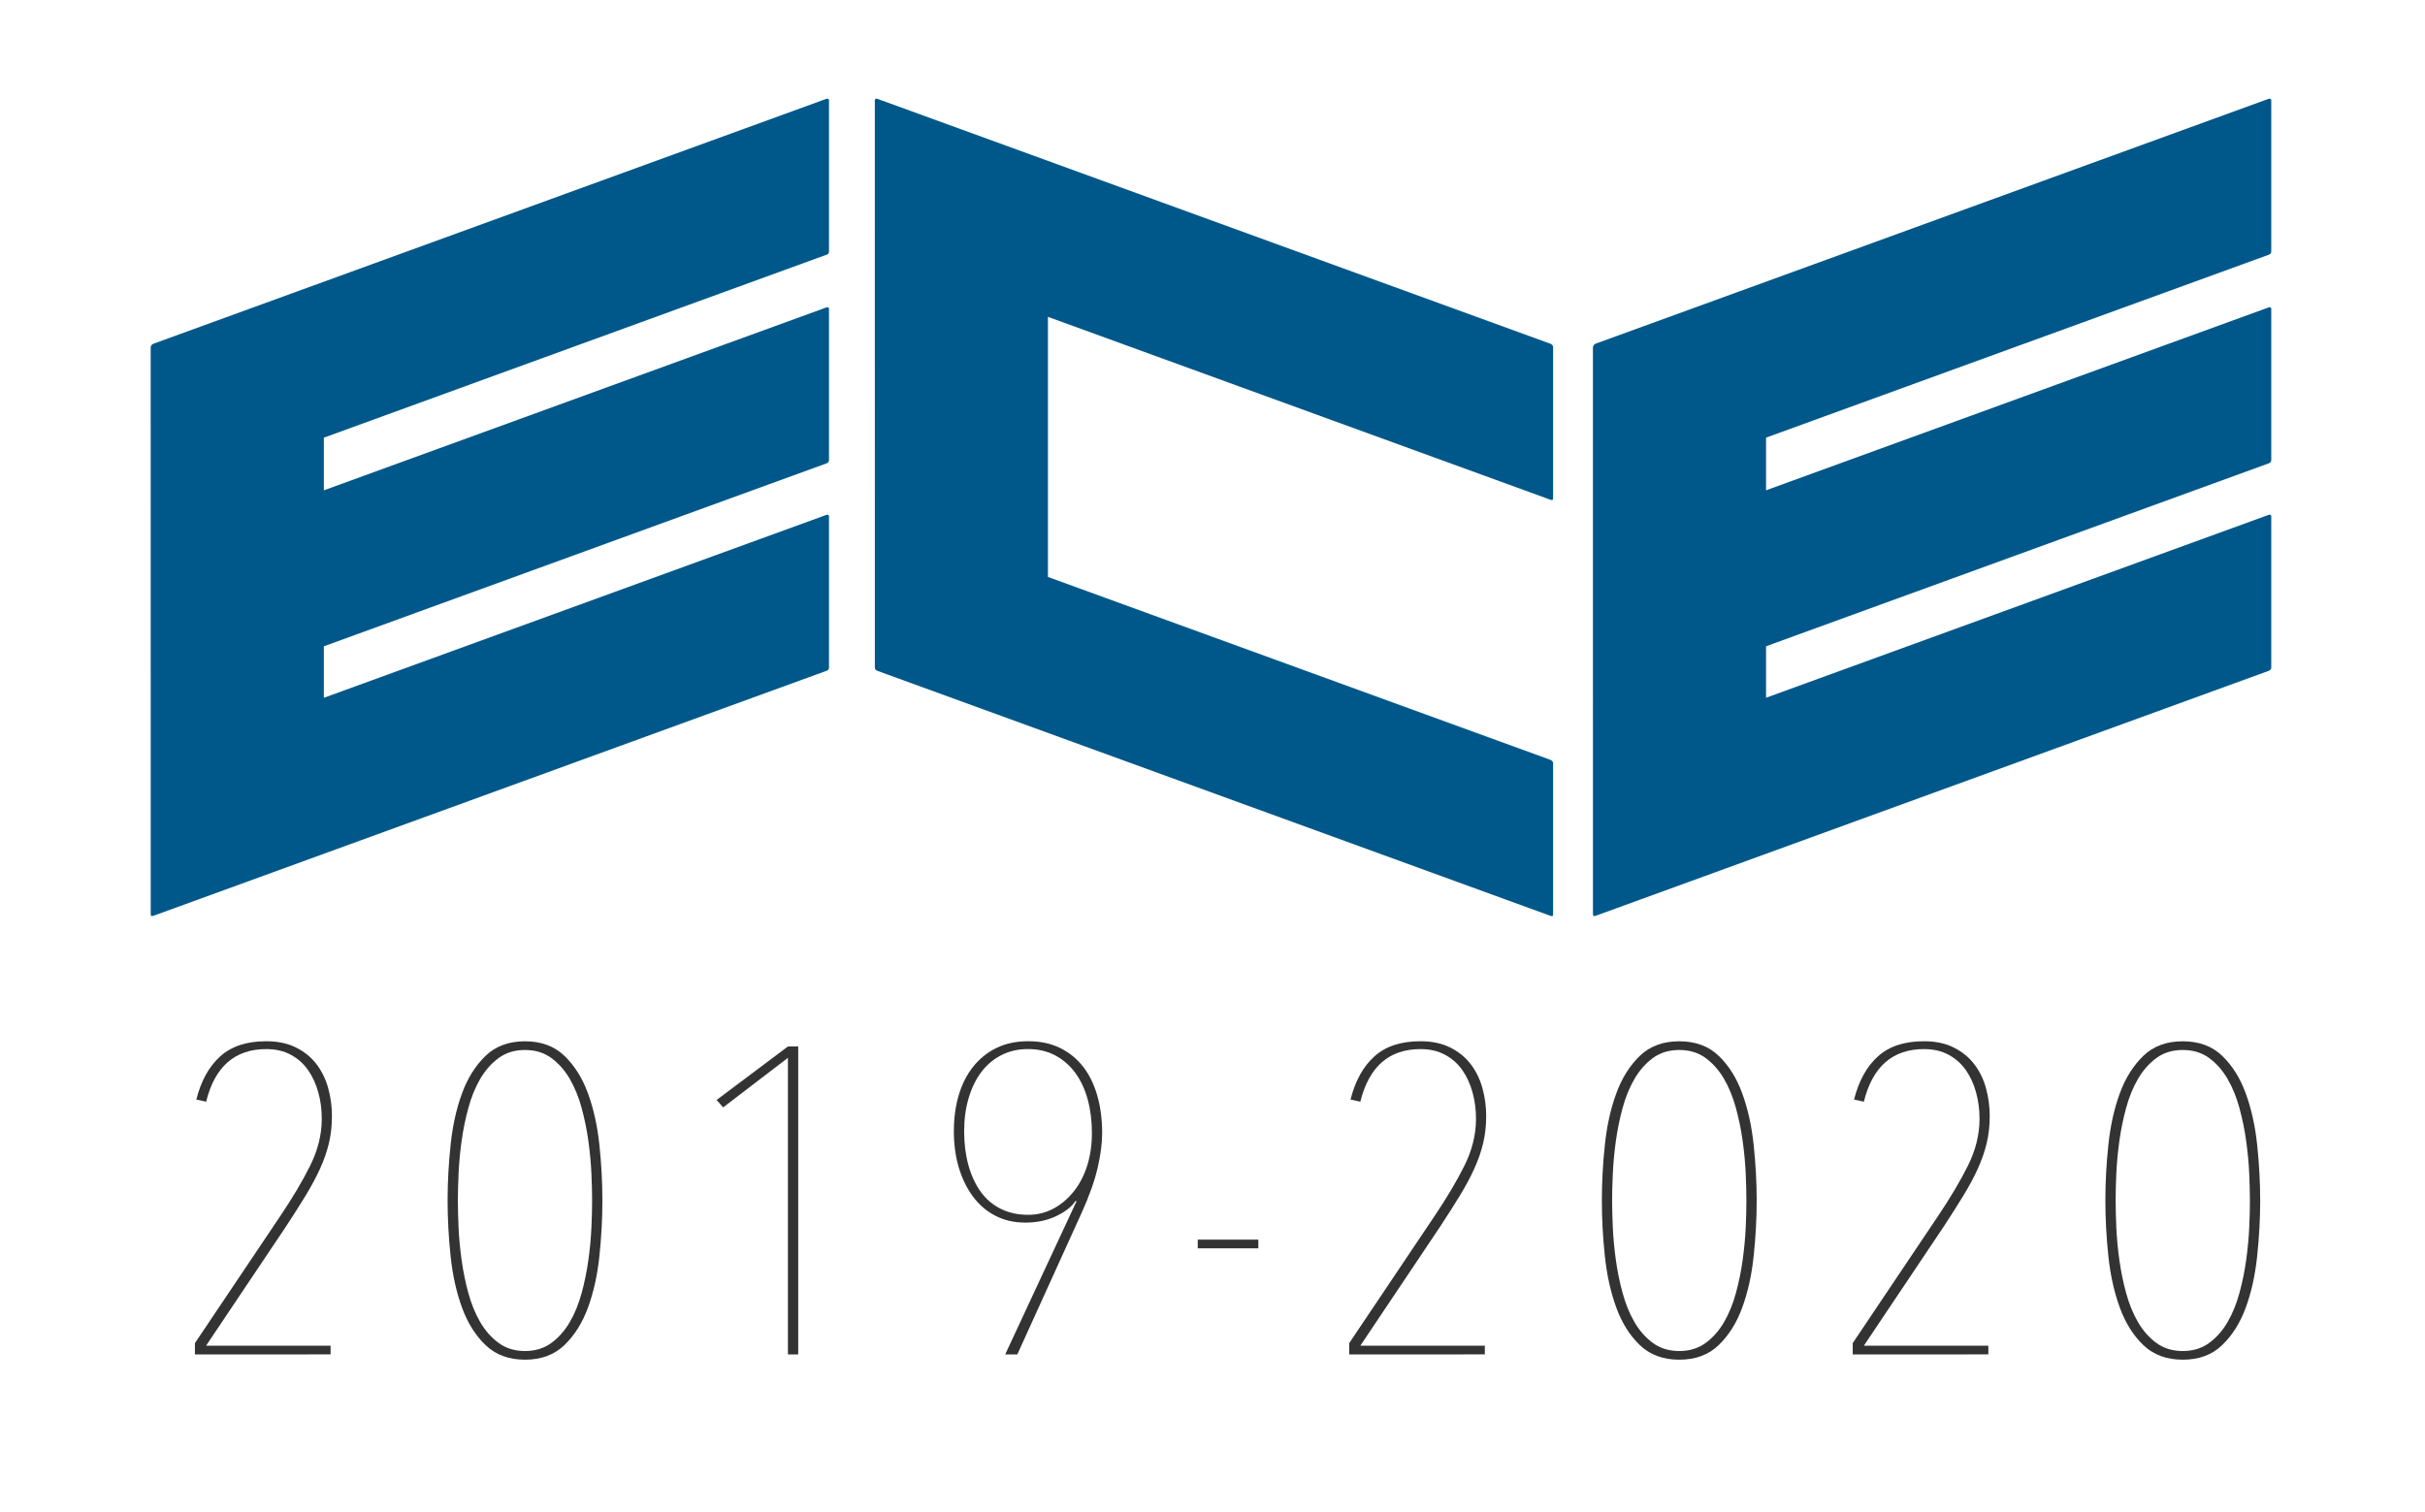
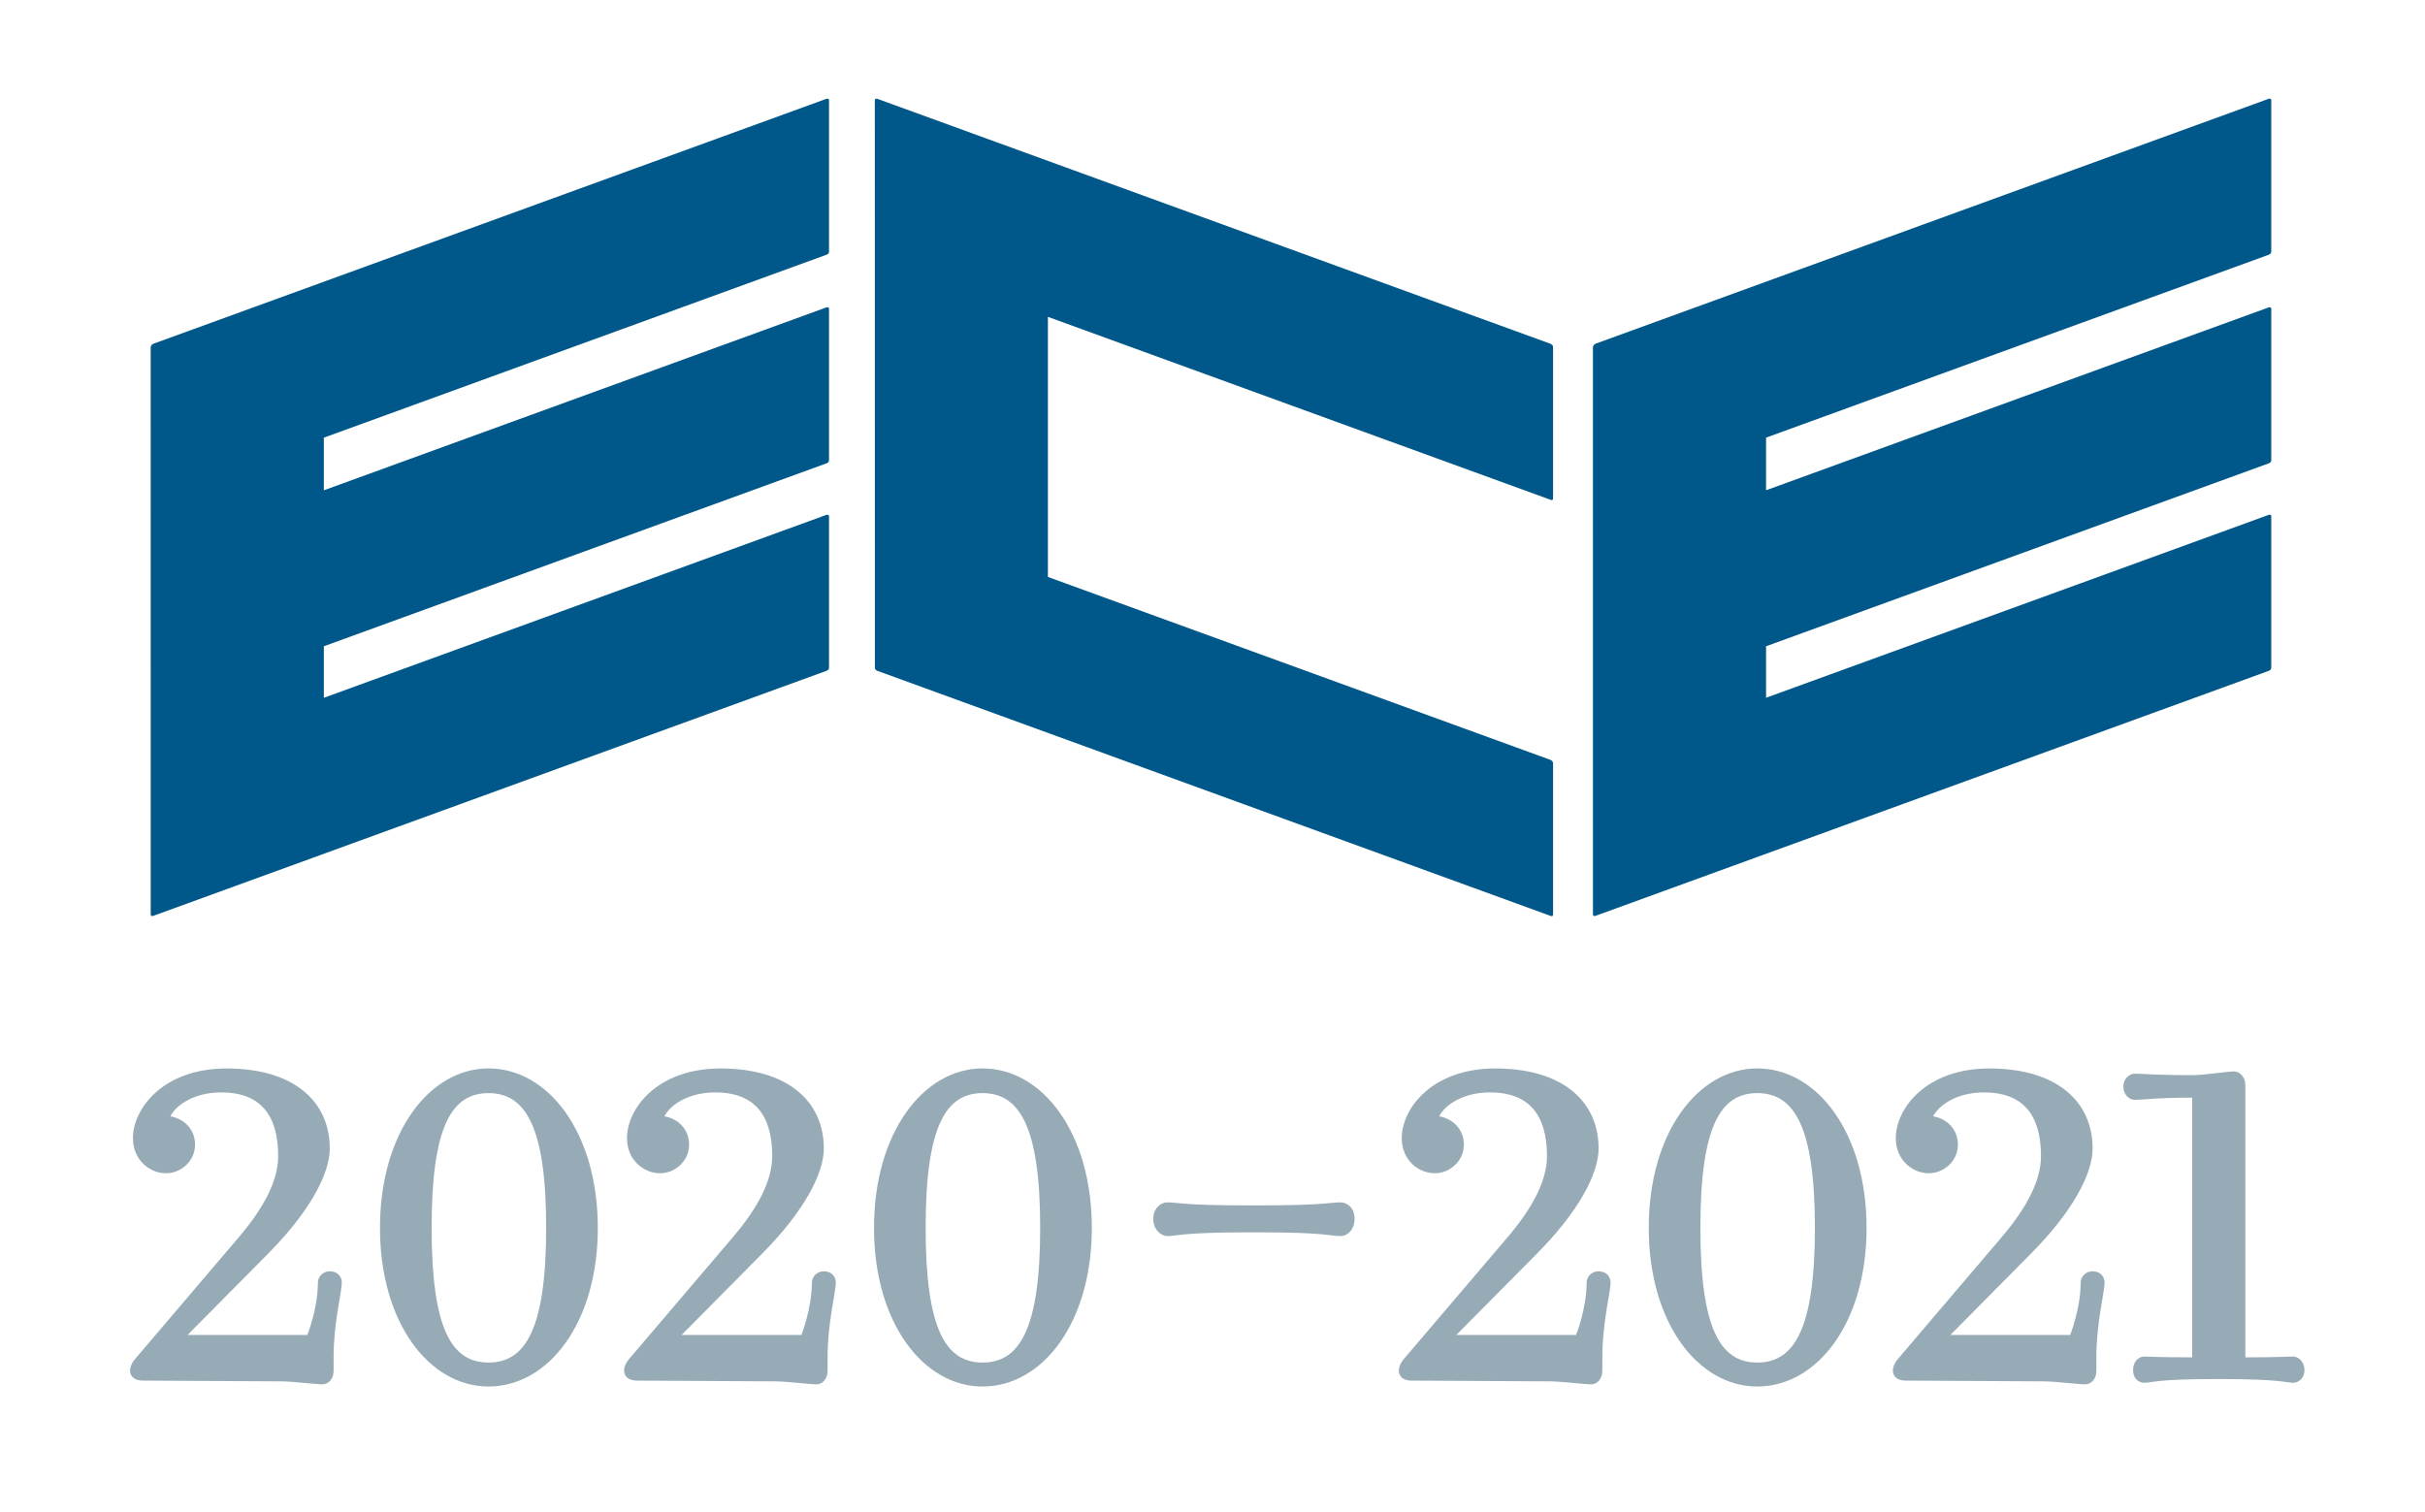
<svg xmlns="http://www.w3.org/2000/svg" version="1.1" id="Layer_1" x="0px" y="0px" width="100.982px" height="62.941px" viewBox="0 0 100.982 62.941" enable-background="new 0 0 100.982 62.941" xml:space="preserve">
-   <g id="avenir_next_cond_90_20">
+   <g id="ucla_ece">
    <g>
-       <path fill="#333333" d="M8.117,56.411v-0.473l3.534-5.261c0.53-0.786,0.954-1.5,1.271-2.141c0.317-0.642,0.477-1.288,0.477-1.941    c0-0.387-0.048-0.756-0.146-1.105c-0.098-0.351-0.239-0.659-0.427-0.927c-0.188-0.266-0.427-0.478-0.718-0.635    s-0.631-0.235-1.02-0.235c-1.308,0-2.143,0.73-2.504,2.191l-0.408-0.09c0.194-0.773,0.524-1.371,0.99-1.794    s1.106-0.634,1.922-0.634c0.479,0,0.894,0.088,1.242,0.263c0.351,0.176,0.634,0.408,0.854,0.698    c0.22,0.291,0.381,0.623,0.484,0.998c0.104,0.375,0.155,0.762,0.155,1.16c0,0.399-0.042,0.774-0.126,1.125    c-0.084,0.352-0.207,0.704-0.369,1.062c-0.162,0.356-0.362,0.731-0.602,1.124c-0.239,0.394-0.515,0.826-0.825,1.298l-3.32,4.952    h5.185v0.362L8.117,56.411L8.117,56.411z" />
-       <path fill="#333333" d="M21.862,56.629c-0.673,0-1.22-0.203-1.641-0.607c-0.422-0.403-0.747-0.924-0.98-1.558    s-0.392-1.347-0.476-2.138s-0.126-1.567-0.126-2.328c0-0.762,0.042-1.536,0.126-2.327s0.242-1.504,0.476-2.138    c0.233-0.636,0.56-1.153,0.98-1.56c0.42-0.404,0.968-0.605,1.641-0.605s1.22,0.201,1.641,0.605c0.42,0.405,0.748,0.924,0.98,1.56    c0.232,0.634,0.391,1.347,0.476,2.138c0.084,0.791,0.126,1.565,0.126,2.327c0,0.761-0.042,1.537-0.126,2.328    s-0.243,1.504-0.476,2.138c-0.233,0.634-0.561,1.153-0.98,1.558C23.082,56.426,22.535,56.629,21.862,56.629z M21.862,43.73    c-0.427,0-0.793,0.111-1.097,0.335c-0.305,0.225-0.561,0.515-0.768,0.869c-0.207,0.356-0.372,0.762-0.495,1.214    c-0.123,0.453-0.217,0.912-0.28,1.377c-0.065,0.466-0.107,0.915-0.126,1.351c-0.02,0.435-0.029,0.81-0.029,1.123    c0,0.326,0.01,0.704,0.029,1.133s0.062,0.875,0.126,1.34c0.063,0.466,0.157,0.924,0.28,1.377s0.288,0.857,0.495,1.214    c0.207,0.357,0.463,0.646,0.768,0.869c0.304,0.224,0.669,0.336,1.097,0.336s0.792-0.112,1.097-0.336    c0.305-0.223,0.561-0.513,0.768-0.869c0.207-0.355,0.372-0.761,0.495-1.214s0.216-0.911,0.28-1.377    c0.065-0.465,0.107-0.911,0.126-1.34c0.02-0.429,0.029-0.807,0.029-1.133c0-0.313-0.009-0.688-0.029-1.123    c-0.02-0.436-0.062-0.885-0.126-1.351c-0.063-0.465-0.159-0.924-0.28-1.377c-0.123-0.452-0.288-0.856-0.495-1.214    c-0.207-0.354-0.463-0.646-0.768-0.869C22.655,43.842,22.289,43.73,21.862,43.73z" />
-       <path fill="#333333" d="M32.811,56.411V44.057l-2.698,2.064l-0.272-0.309l2.971-2.229h0.427V56.41L32.811,56.411L32.811,56.411z" />
-       <path fill="#333333" d="M45.896,47.19c0,0.423-0.062,0.903-0.186,1.44s-0.339,1.15-0.649,1.839l-2.698,5.941h-0.505l2.97-6.377    l-0.039-0.019c-0.155,0.241-0.424,0.453-0.806,0.634c-0.382,0.183-0.812,0.271-1.291,0.271c-0.466,0-0.883-0.097-1.252-0.29    c-0.369-0.192-0.679-0.462-0.933-0.806c-0.253-0.345-0.446-0.745-0.583-1.205c-0.136-0.458-0.203-0.96-0.203-1.503    c0-0.544,0.067-1.046,0.203-1.505c0.137-0.459,0.337-0.854,0.603-1.187c0.265-0.332,0.588-0.592,0.971-0.779    c0.381-0.187,0.825-0.279,1.33-0.279c0.492,0,0.929,0.094,1.312,0.279c0.381,0.188,0.701,0.447,0.961,0.779    c0.259,0.332,0.456,0.733,0.592,1.205C45.828,46.104,45.896,46.623,45.896,47.19z M45.469,47.19c0-0.51-0.059-0.977-0.175-1.401    c-0.116-0.426-0.289-0.792-0.515-1.103c-0.227-0.31-0.505-0.553-0.835-0.729s-0.708-0.265-1.136-0.265    c-0.414,0-0.786,0.085-1.116,0.256c-0.33,0.17-0.608,0.405-0.834,0.71c-0.228,0.304-0.401,0.665-0.524,1.084    s-0.185,0.877-0.185,1.374c0,0.511,0.059,0.979,0.175,1.402c0.117,0.425,0.285,0.792,0.505,1.103c0.22,0.31,0.498,0.55,0.835,0.72    c0.336,0.169,0.718,0.254,1.146,0.254c0.389,0,0.744-0.088,1.067-0.264s0.605-0.416,0.846-0.721    c0.238-0.303,0.424-0.66,0.553-1.073C45.404,48.126,45.469,47.677,45.469,47.19z" />
-       <path fill="#333333" d="M49.876,51.991v-0.362h2.523v0.362H49.876z" />
-       <path fill="#333333" d="M56.185,56.411v-0.473l3.532-5.261c0.53-0.786,0.954-1.5,1.271-2.141c0.317-0.642,0.476-1.288,0.476-1.941    c0-0.387-0.049-0.756-0.146-1.105c-0.097-0.351-0.239-0.659-0.427-0.927c-0.188-0.266-0.429-0.478-0.72-0.635    s-0.631-0.235-1.02-0.235c-1.307,0-2.142,0.73-2.504,2.191l-0.408-0.09c0.194-0.773,0.524-1.371,0.99-1.794    s1.105-0.634,1.922-0.634c0.479,0,0.894,0.088,1.243,0.263c0.349,0.176,0.634,0.408,0.854,0.698    c0.222,0.291,0.382,0.623,0.485,0.998c0.103,0.375,0.155,0.762,0.155,1.16c0,0.399-0.042,0.774-0.126,1.125    c-0.084,0.352-0.207,0.704-0.369,1.062c-0.161,0.356-0.362,0.731-0.603,1.124c-0.238,0.394-0.515,0.826-0.825,1.298l-3.318,4.952    h5.184v0.362L56.185,56.411L56.185,56.411z" />
-       <path fill="#333333" d="M69.929,56.629c-0.675,0-1.222-0.203-1.642-0.607c-0.421-0.403-0.748-0.924-0.979-1.558    c-0.233-0.634-0.393-1.347-0.477-2.138c-0.085-0.791-0.126-1.567-0.126-2.328c0-0.762,0.041-1.536,0.126-2.327    c0.084-0.791,0.242-1.504,0.477-2.138c0.231-0.636,0.56-1.153,0.979-1.56c0.42-0.404,0.967-0.605,1.642-0.605    c0.673,0,1.22,0.201,1.64,0.605c0.421,0.405,0.748,0.924,0.979,1.56c0.233,0.634,0.393,1.347,0.477,2.138s0.127,1.565,0.127,2.327    c0,0.761-0.043,1.537-0.127,2.328s-0.242,1.504-0.477,2.138c-0.231,0.634-0.56,1.153-0.979,1.558S70.602,56.629,69.929,56.629z     M69.929,43.73c-0.429,0-0.793,0.111-1.099,0.335c-0.304,0.225-0.56,0.515-0.767,0.869c-0.207,0.356-0.372,0.762-0.495,1.214    c-0.123,0.453-0.217,0.912-0.281,1.377c-0.064,0.466-0.105,0.915-0.126,1.351c-0.02,0.435-0.029,0.81-0.029,1.123    c0,0.326,0.011,0.704,0.029,1.133c0.02,0.429,0.062,0.875,0.126,1.34c0.064,0.466,0.158,0.924,0.281,1.377    s0.288,0.857,0.495,1.214c0.207,0.357,0.463,0.646,0.767,0.869c0.306,0.224,0.67,0.336,1.099,0.336    c0.427,0,0.792-0.112,1.097-0.336c0.304-0.223,0.56-0.513,0.767-0.869c0.207-0.355,0.372-0.761,0.495-1.214    s0.217-0.911,0.281-1.377c0.063-0.465,0.106-0.911,0.126-1.34s0.029-0.807,0.029-1.133c0-0.313-0.011-0.688-0.029-1.123    c-0.02-0.436-0.062-0.885-0.126-1.351c-0.064-0.465-0.158-0.924-0.281-1.377c-0.123-0.452-0.288-0.856-0.495-1.214    c-0.207-0.354-0.463-0.646-0.767-0.869C70.721,43.842,70.356,43.73,69.929,43.73z" />
-       <path fill="#333333" d="M77.151,56.411v-0.473l3.533-5.261c0.529-0.786,0.954-1.5,1.271-2.141    c0.317-0.642,0.477-1.288,0.477-1.941c0-0.387-0.05-0.756-0.146-1.105c-0.097-0.351-0.239-0.659-0.427-0.927    c-0.188-0.266-0.428-0.478-0.719-0.635s-0.632-0.235-1.021-0.235c-1.307,0-2.142,0.73-2.504,2.191l-0.408-0.09    c0.194-0.773,0.524-1.371,0.99-1.794s1.106-0.634,1.922-0.634c0.479,0,0.895,0.088,1.243,0.263    c0.349,0.176,0.634,0.408,0.854,0.698c0.222,0.291,0.383,0.623,0.485,0.998c0.104,0.375,0.155,0.762,0.155,1.16    c0,0.399-0.042,0.774-0.126,1.125c-0.084,0.352-0.207,0.704-0.369,1.062c-0.161,0.356-0.362,0.731-0.603,1.124    c-0.238,0.394-0.515,0.826-0.824,1.298l-3.319,4.952h5.184v0.362L77.151,56.411L77.151,56.411z" />
-       <path fill="#333333" d="M90.896,56.629c-0.674,0-1.222-0.203-1.642-0.607c-0.421-0.403-0.748-0.924-0.979-1.558    c-0.233-0.634-0.393-1.347-0.477-2.138c-0.085-0.791-0.126-1.567-0.126-2.328c0-0.762,0.041-1.536,0.126-2.327    c0.084-0.791,0.242-1.504,0.477-2.138c0.231-0.636,0.56-1.153,0.979-1.56c0.42-0.404,0.968-0.605,1.642-0.605    c0.673,0,1.22,0.201,1.64,0.605c0.421,0.405,0.748,0.924,0.98,1.56c0.232,0.634,0.392,1.347,0.476,2.138s0.127,1.565,0.127,2.327    c0,0.761-0.043,1.537-0.127,2.328s-0.242,1.504-0.476,2.138c-0.232,0.634-0.561,1.153-0.98,1.558S91.569,56.629,90.896,56.629z     M90.896,43.73c-0.429,0-0.793,0.111-1.099,0.335c-0.304,0.225-0.56,0.515-0.767,0.869c-0.207,0.356-0.372,0.762-0.495,1.214    c-0.123,0.453-0.217,0.912-0.281,1.377c-0.064,0.466-0.105,0.915-0.126,1.351c-0.02,0.435-0.028,0.81-0.028,1.123    c0,0.326,0.01,0.704,0.028,1.133c0.02,0.429,0.062,0.875,0.126,1.34c0.064,0.466,0.158,0.924,0.281,1.377s0.288,0.857,0.495,1.214    c0.207,0.357,0.463,0.646,0.767,0.869c0.306,0.224,0.67,0.336,1.099,0.336c0.427,0,0.792-0.112,1.097-0.336    c0.304-0.223,0.561-0.513,0.767-0.869c0.207-0.355,0.372-0.761,0.495-1.214s0.218-0.911,0.281-1.377    c0.064-0.465,0.107-0.911,0.126-1.34c0.021-0.429,0.029-0.807,0.029-1.133c0-0.313-0.01-0.688-0.029-1.123    c-0.019-0.436-0.062-0.885-0.126-1.351c-0.063-0.465-0.158-0.924-0.281-1.377c-0.123-0.452-0.288-0.856-0.495-1.214    c-0.206-0.354-0.463-0.646-0.767-0.869C91.688,43.842,91.323,43.73,90.896,43.73z" />
+       <path fill="#00588A" d="M36.429,4.176c0.01-0.062,0.049-0.082,0.112-0.058l28.03,10.202c0.068,0.035,0.102,0.08,0.102,0.137v6.296    c0,0.066-0.03,0.088-0.102,0.063l-20.934-7.62v10.833l20.934,7.621c0.068,0.035,0.102,0.08,0.102,0.137v6.297    c0,0.064-0.03,0.087-0.102,0.062L36.544,27.942c-0.078-0.026-0.112-0.073-0.112-0.143L36.429,4.176L36.429,4.176z" />
+       <path fill="#00588A" d="M66.333,14.456c0.015-0.07,0.051-0.118,0.117-0.144l28.03-10.2c0.063-0.013,0.1,0.01,0.1,0.062v6.298    c0,0.065-0.033,0.111-0.1,0.136l-20.938,7.619v2.192L94.48,12.8c0.063-0.013,0.1,0.01,0.1,0.064v6.296    c0,0.066-0.033,0.111-0.1,0.136l-20.938,7.62v2.145l20.938-7.62c0.063-0.015,0.1,0.009,0.1,0.063v6.295    c0,0.067-0.033,0.112-0.1,0.139L66.451,38.14c-0.078,0.027-0.117,0.008-0.117-0.059L66.333,14.456L66.333,14.456z" />
+       <path fill="#00588A" d="M6.275,14.458c0.012-0.069,0.051-0.118,0.117-0.143L34.421,4.113c0.066-0.012,0.101,0.01,0.101,0.062    v6.298c0,0.065-0.031,0.111-0.101,0.135l-20.935,7.62v2.192l20.935-7.62c0.066-0.013,0.101,0.009,0.101,0.064v6.297    c0,0.065-0.031,0.11-0.101,0.135l-20.935,7.62v2.146l20.935-7.621c0.066-0.014,0.101,0.01,0.101,0.063v6.296    c0,0.067-0.031,0.112-0.101,0.137L6.393,38.14c-0.079,0.027-0.117,0.01-0.117-0.058L6.275,14.458L6.275,14.458z" />
    </g>
  </g>
-   <g id="ucla_ece">
+   <g>
    <g>
-       <path fill="#00588A" d="M36.429,4.176c0.01-0.062,0.049-0.082,0.113-0.058L64.572,14.32c0.068,0.035,0.102,0.08,0.102,0.137v6.296    c0,0.066-0.031,0.088-0.102,0.063l-20.934-7.62v10.833l20.934,7.621c0.068,0.035,0.102,0.08,0.102,0.137v6.297    c0,0.064-0.031,0.087-0.102,0.062L36.544,27.942c-0.078-0.026-0.113-0.073-0.113-0.142L36.429,4.176L36.429,4.176z" />
-       <path fill="#00588A" d="M66.333,14.456c0.014-0.07,0.051-0.118,0.117-0.144L94.48,4.112c0.064-0.013,0.1,0.01,0.1,0.063v6.297    c0,0.066-0.033,0.112-0.1,0.136l-20.938,7.619v2.193L94.48,12.8c0.064-0.013,0.1,0.009,0.1,0.064v6.296    c0,0.066-0.033,0.111-0.1,0.136l-20.938,7.62v2.144l20.938-7.62c0.064-0.014,0.1,0.009,0.1,0.064v6.295    c0,0.067-0.033,0.112-0.1,0.138L66.451,38.14c-0.078,0.028-0.117,0.008-0.117-0.058L66.333,14.456L66.333,14.456z" />
-       <path fill="#00588A" d="M6.275,14.458c0.012-0.07,0.051-0.118,0.117-0.143L34.421,4.113c0.066-0.012,0.1,0.01,0.1,0.063v6.297    c0,0.066-0.031,0.112-0.1,0.135l-20.935,7.62v2.193l20.935-7.62c0.066-0.013,0.1,0.008,0.1,0.064v6.297    c0,0.065-0.031,0.11-0.1,0.135l-20.935,7.62v2.145l20.935-7.621c0.066-0.013,0.1,0.01,0.1,0.064v6.296    c0,0.067-0.031,0.112-0.1,0.136L6.393,38.14c-0.079,0.028-0.117,0.01-0.117-0.057L6.275,14.458L6.275,14.458z" />
+       <path fill="#97ABB6" d="M5.631,56.593l4.301-5.05c1.091-1.278,1.652-2.4,1.652-3.397c0-1.745-0.779-2.649-2.369-2.649    c-1.091,0-1.871,0.499-2.12,0.997c0.561,0.094,1.028,0.53,1.028,1.185s-0.561,1.185-1.215,1.185s-1.372-0.53-1.372-1.465    c0-1.216,1.247-2.899,3.896-2.899c2.805,0,4.301,1.372,4.301,3.336c0,1.028-0.811,2.618-2.618,4.426l-3.304,3.336H12.8    c0,0,0.437-1.092,0.437-2.183c0-0.218,0.187-0.468,0.499-0.468c0.343,0,0.499,0.25,0.499,0.468c0,0.405-0.343,1.652-0.343,3.117    v0.562c0,0.343-0.218,0.561-0.467,0.561c-0.281,0-1.247-0.124-1.714-0.124l-5.767-0.031C5.381,57.497,5.257,57.029,5.631,56.593z" />
+       <path fill="#97ABB6" d="M20.343,57.746c-2.462,0-4.52-2.649-4.52-6.608c0-3.958,2.058-6.64,4.52-6.64    c2.493,0,4.551,2.682,4.551,6.64C24.894,55.096,22.836,57.746,20.343,57.746z M20.343,45.527c-1.528,0-2.369,1.371-2.369,5.61    s0.841,5.611,2.369,5.611c1.527,0,2.4-1.372,2.4-5.611S21.87,45.527,20.343,45.527z" />
+       <path fill="#97ABB6" d="M26.203,56.593l4.302-5.05c1.091-1.278,1.652-2.4,1.652-3.397c0-1.745-0.779-2.649-2.369-2.649    c-1.091,0-1.871,0.499-2.12,0.997c0.561,0.094,1.028,0.53,1.028,1.185s-0.561,1.185-1.215,1.185c-0.655,0-1.372-0.53-1.372-1.465    c0-1.216,1.247-2.899,3.896-2.899c2.805,0,4.301,1.372,4.301,3.336c0,1.028-0.811,2.618-2.618,4.426l-3.304,3.336h4.987    c0,0,0.437-1.092,0.437-2.183c0-0.218,0.187-0.468,0.499-0.468c0.343,0,0.499,0.25,0.499,0.468c0,0.405-0.343,1.652-0.343,3.117    v0.562c0,0.343-0.218,0.561-0.467,0.561c-0.281,0-1.247-0.124-1.714-0.124l-5.767-0.031    C25.954,57.497,25.829,57.029,26.203,56.593z" />
+       <path fill="#97ABB6" d="M40.915,57.746c-2.462,0-4.52-2.649-4.52-6.608c0-3.958,2.057-6.64,4.52-6.64    c2.494,0,4.551,2.682,4.551,6.64C45.467,55.096,43.409,57.746,40.915,57.746z M40.915,45.527c-1.527,0-2.369,1.371-2.369,5.61    s0.841,5.611,2.369,5.611s2.4-1.372,2.4-5.611S42.443,45.527,40.915,45.527z" />
+       <path fill="#97ABB6" d="M56.407,50.763c0,0.437-0.28,0.717-0.592,0.717c-0.437,0-0.624-0.155-3.366-0.155H51.95    c-2.712,0-2.93,0.155-3.335,0.155c-0.28,0-0.592-0.28-0.592-0.717s0.312-0.686,0.592-0.686c0.405,0,0.655,0.125,3.335,0.125h0.499    c2.712,0,2.93-0.125,3.366-0.125C56.127,50.078,56.407,50.327,56.407,50.763z" />
+       <path fill="#97ABB6" d="M58.465,56.593l4.302-5.05c1.091-1.278,1.652-2.4,1.652-3.397c0-1.745-0.779-2.649-2.369-2.649    c-1.091,0-1.87,0.499-2.12,0.997c0.562,0.094,1.029,0.53,1.029,1.185s-0.562,1.185-1.216,1.185c-0.655,0-1.372-0.53-1.372-1.465    c0-1.216,1.247-2.899,3.896-2.899c2.806,0,4.302,1.372,4.302,3.336c0,1.028-0.811,2.618-2.618,4.426l-3.305,3.336h4.987    c0,0,0.437-1.092,0.437-2.183c0-0.218,0.188-0.468,0.499-0.468c0.343,0,0.499,0.25,0.499,0.468c0,0.405-0.343,1.652-0.343,3.117    v0.562c0,0.343-0.219,0.561-0.468,0.561c-0.28,0-1.247-0.124-1.715-0.124l-5.767-0.031C58.216,57.497,58.091,57.029,58.465,56.593    z" />
+       <path fill="#97ABB6" d="M73.177,57.746c-2.463,0-4.52-2.649-4.52-6.608c0-3.958,2.057-6.64,4.52-6.64    c2.493,0,4.551,2.682,4.551,6.64C77.728,55.096,75.671,57.746,73.177,57.746z M73.177,45.527c-1.527,0-2.369,1.371-2.369,5.61    s0.842,5.611,2.369,5.611s2.399-1.372,2.399-5.611S74.705,45.527,73.177,45.527z" />
+       <path fill="#97ABB6" d="M79.038,56.593l4.301-5.05c1.091-1.278,1.652-2.4,1.652-3.397c0-1.745-0.779-2.649-2.369-2.649    c-1.091,0-1.87,0.499-2.119,0.997c0.561,0.094,1.028,0.53,1.028,1.185s-0.561,1.185-1.216,1.185c-0.654,0-1.371-0.53-1.371-1.465    c0-1.216,1.247-2.899,3.896-2.899c2.805,0,4.301,1.372,4.301,3.336c0,1.028-0.811,2.618-2.618,4.426l-3.304,3.336h4.987    c0,0,0.437-1.092,0.437-2.183c0-0.218,0.187-0.468,0.498-0.468c0.343,0,0.499,0.25,0.499,0.468c0,0.405-0.343,1.652-0.343,3.117    v0.562c0,0.343-0.218,0.561-0.468,0.561c-0.28,0-1.247-0.124-1.714-0.124l-5.767-0.031C78.788,57.497,78.664,57.029,79.038,56.593    z" />
+       <path fill="#97ABB6" d="M95.495,56.499c0.219,0,0.468,0.219,0.468,0.562s-0.249,0.529-0.468,0.529    c-0.312,0-0.498-0.155-3.055-0.155h-0.124c-2.525,0-2.712,0.155-3.023,0.155c-0.25,0-0.468-0.187-0.468-0.529    s0.218-0.562,0.468-0.562c0.312,0,0.498,0.031,1.994,0.031V45.715c-1.496,0-2.088,0.093-2.399,0.093    c-0.219,0-0.468-0.218-0.468-0.561c0-0.312,0.249-0.53,0.468-0.53c0.312,0,0.903,0.062,2.399,0.062    c0.499,0,1.466-0.156,1.746-0.156c0.218,0,0.468,0.219,0.468,0.562c0,0.499,0,11.346,0,11.346    C94.997,56.53,95.183,56.499,95.495,56.499z" />
    </g>
  </g>
</svg>
